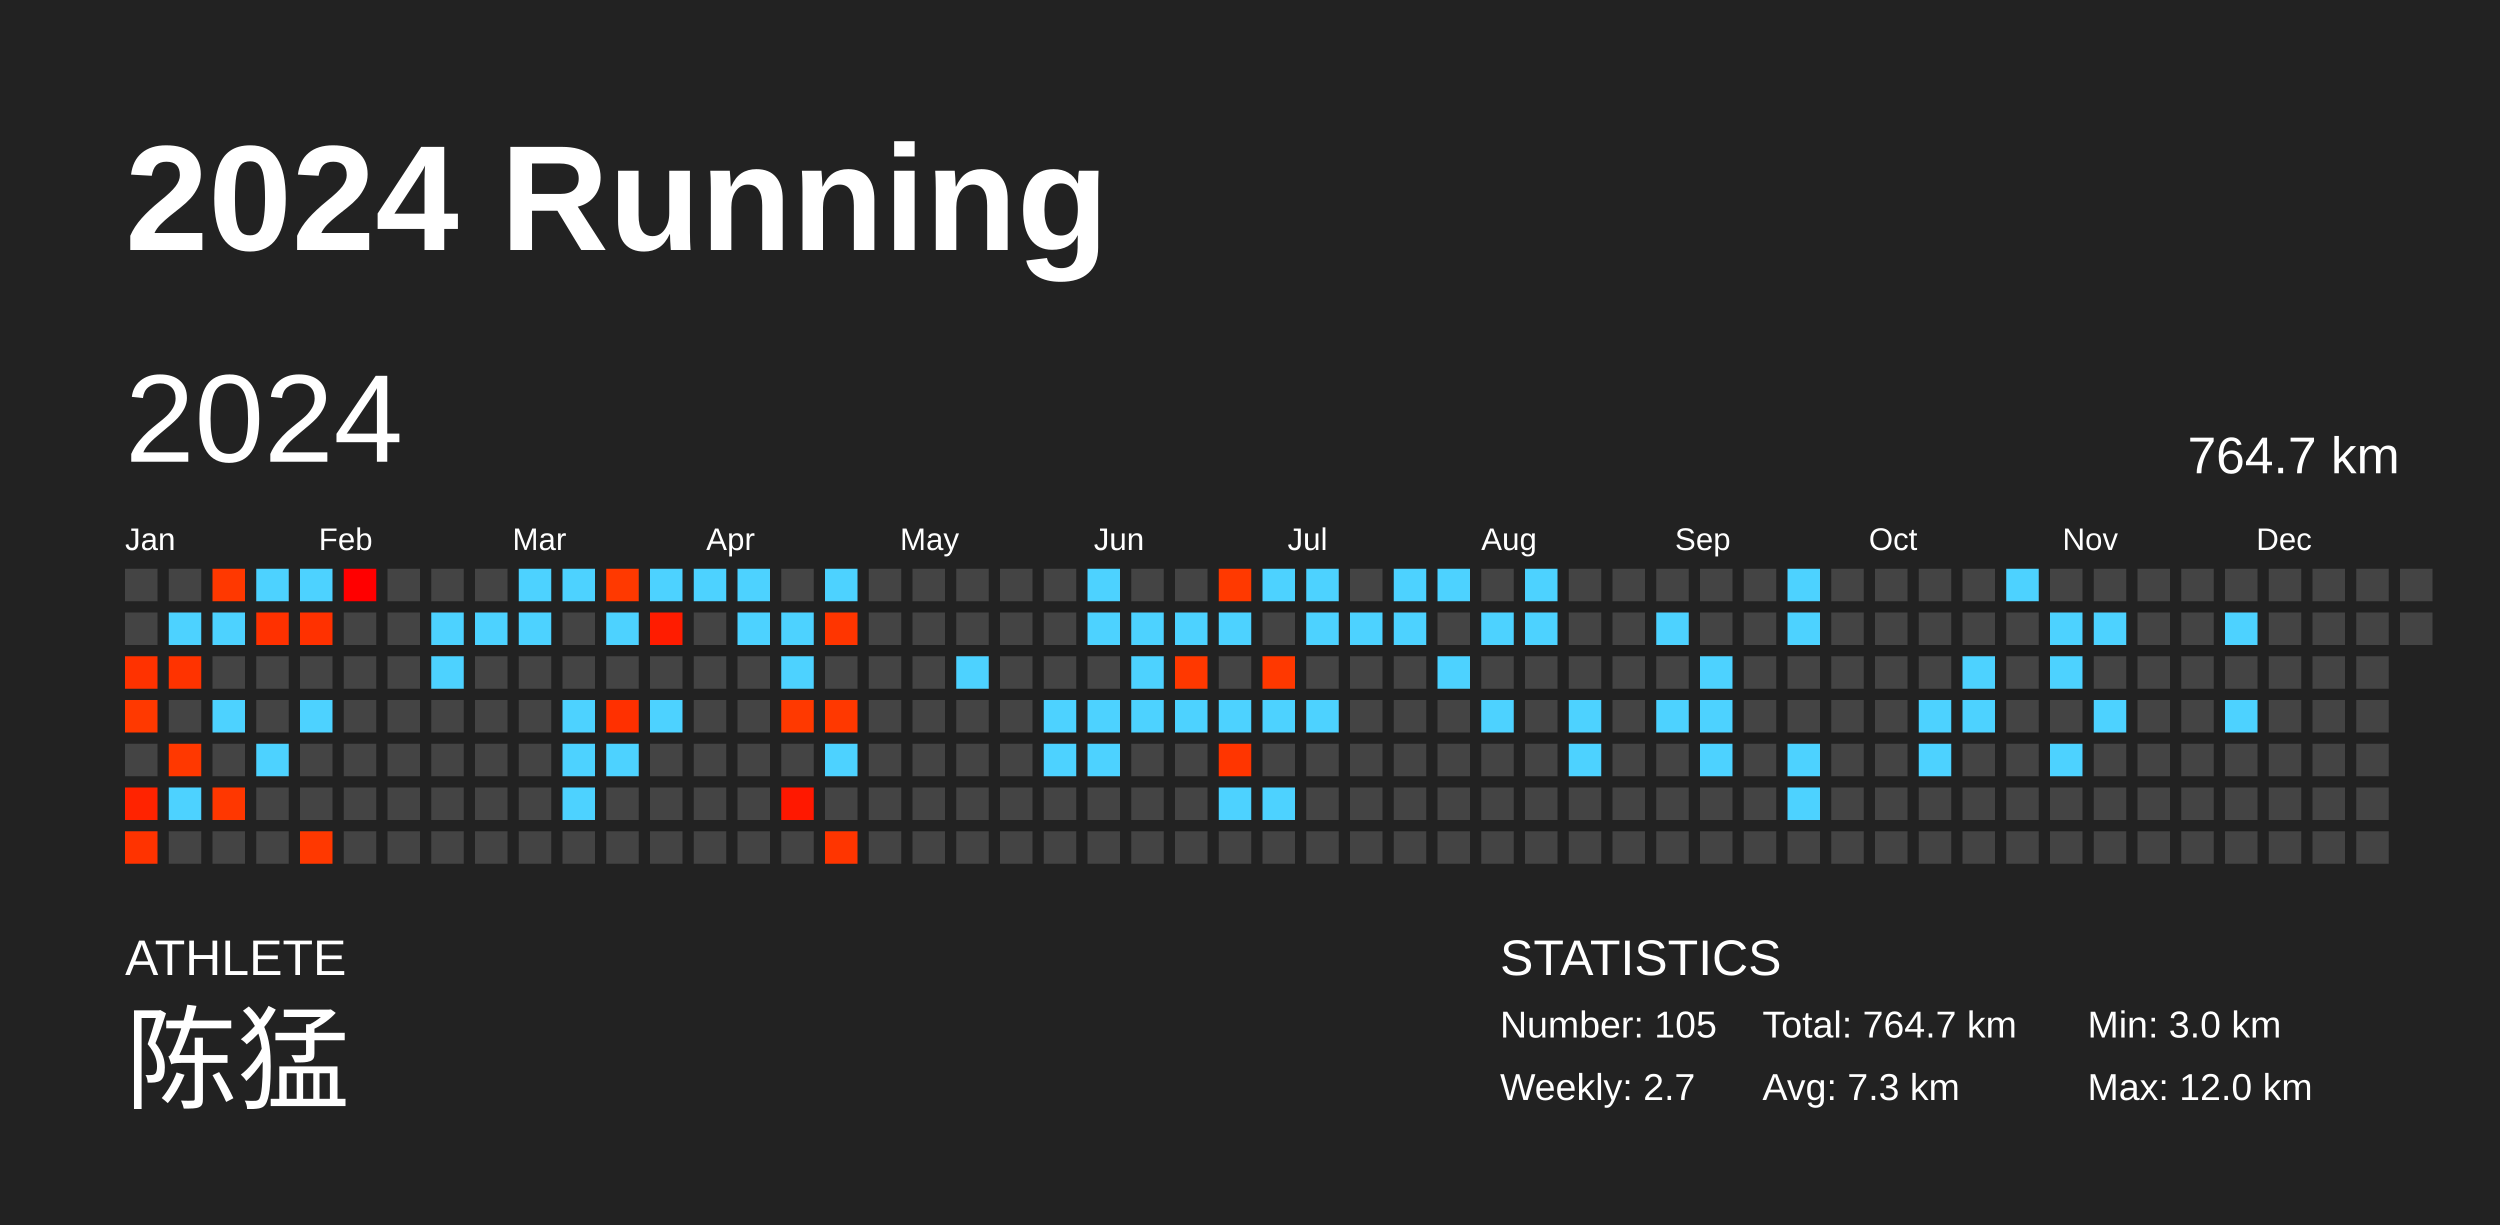
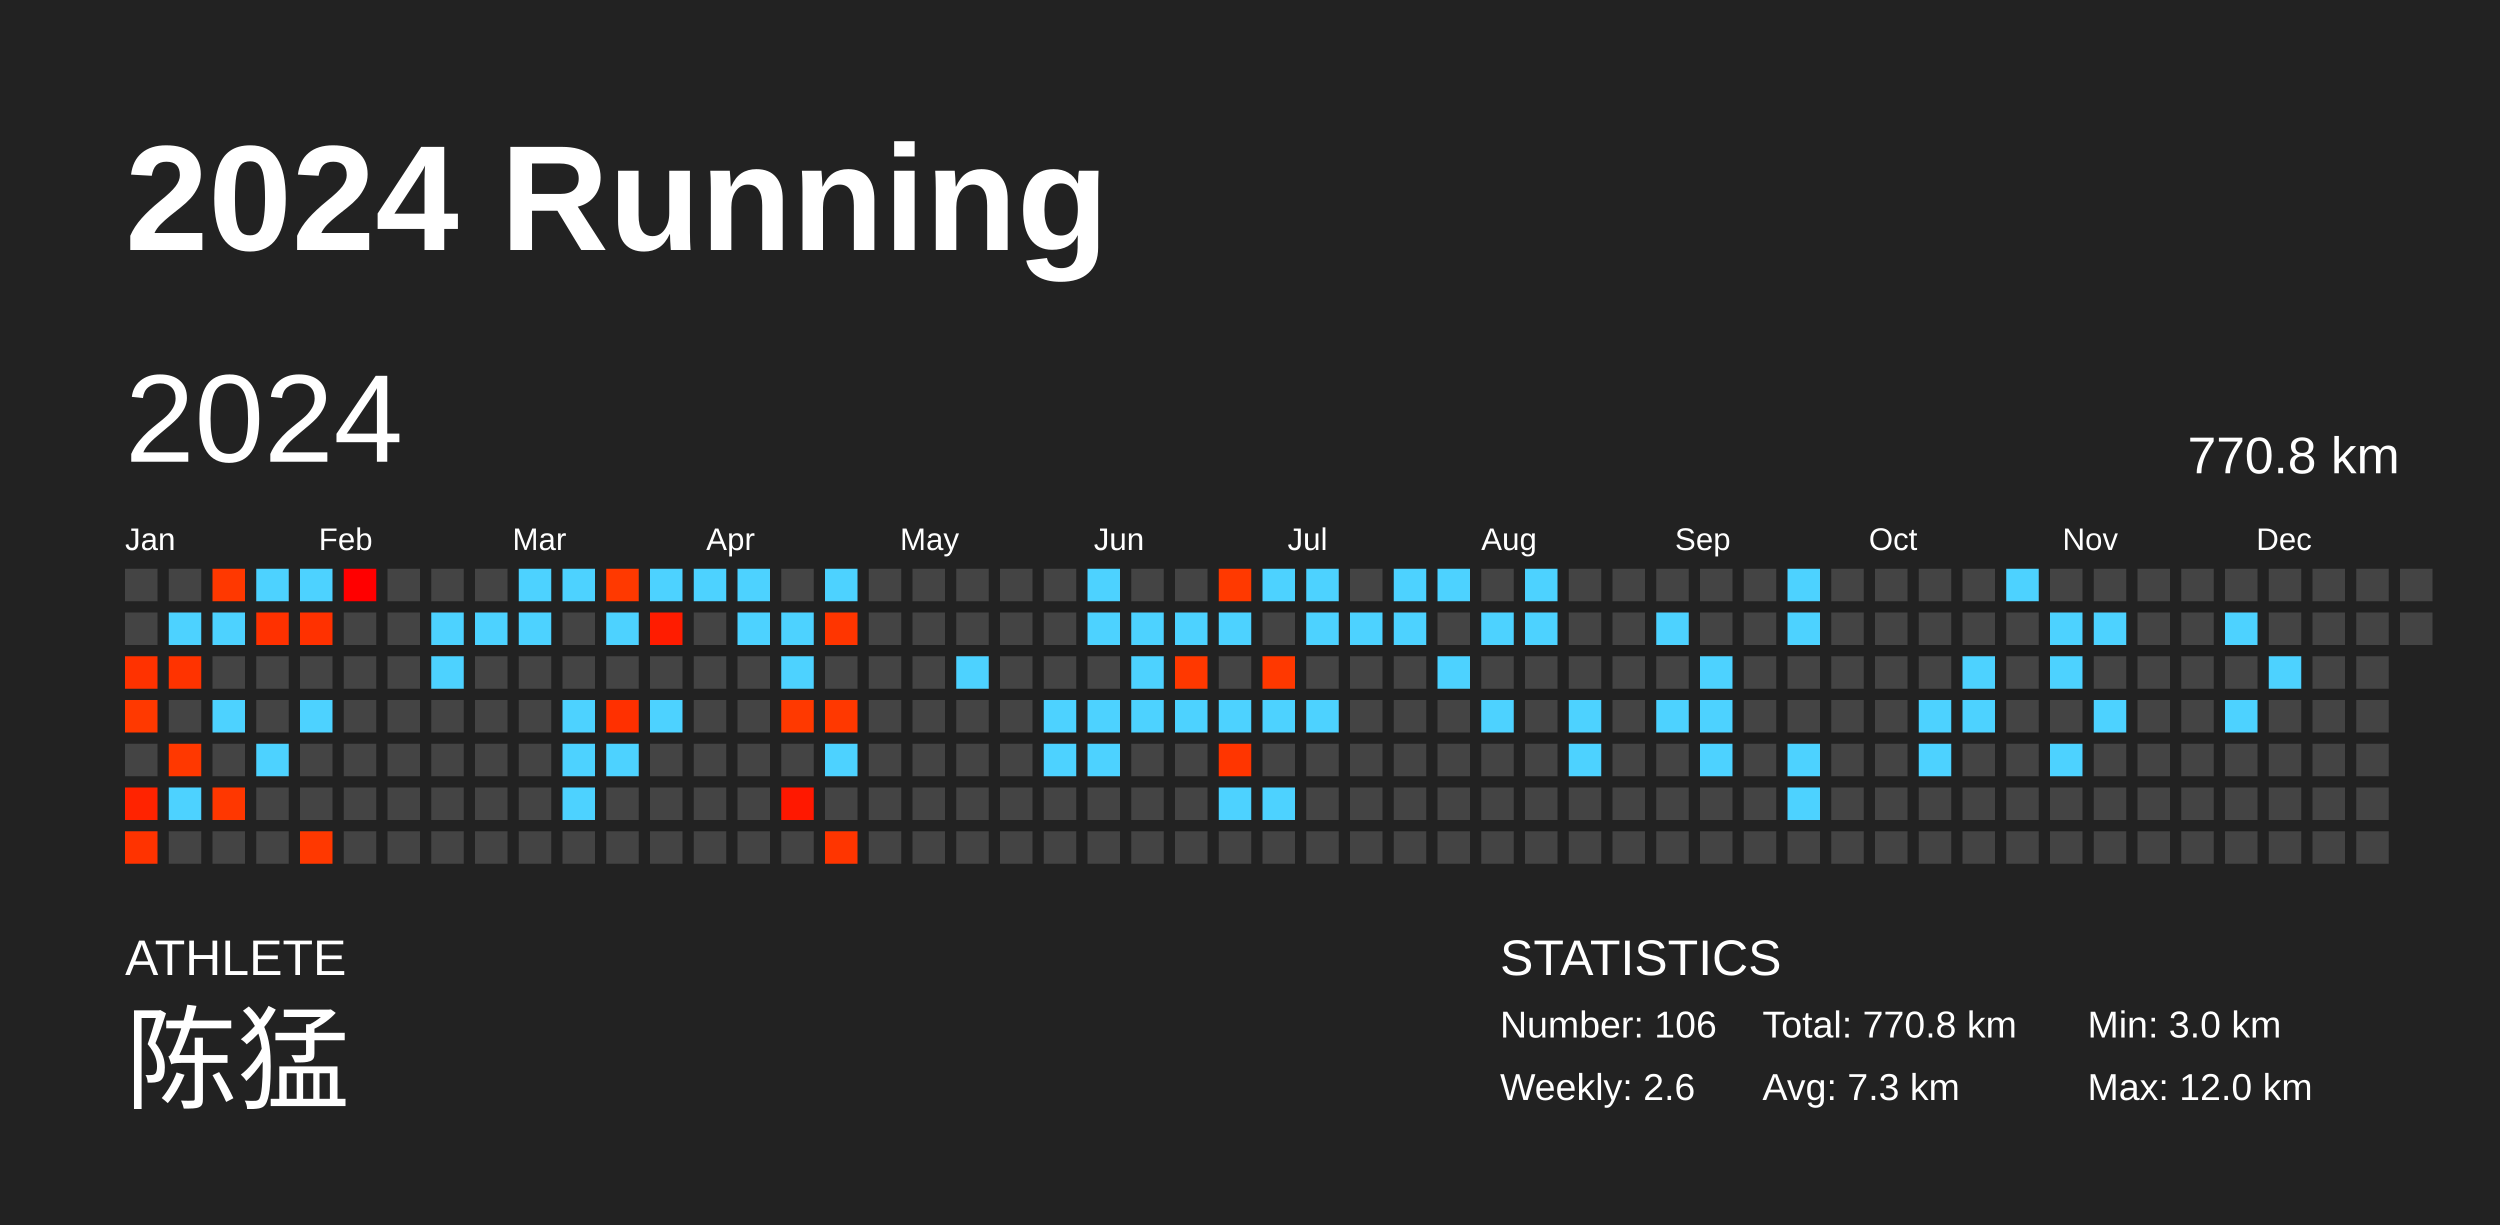
<svg xmlns="http://www.w3.org/2000/svg" baseProfile="full" height="98mm" version="1.1" viewBox="0,0,200,98" width="200mm">
  <defs />
  <rect fill="#222222" height="98" width="200" x="0" y="0" />
  <text fill="#FFFFFF" style="font-size:12px; font-family:Arial; font-weight:bold;" x="10" y="20">2024 Running</text>
  <text fill="#FFFFFF" style="font-size:4px; font-family:Arial" x="10" y="78">ATHLETE</text>
  <text fill="#FFFFFF" style="font-size:9px; font-family:Arial" x="10" y="88">陈猛</text>
  <text fill="#FFFFFF" style="font-size:4px; font-family:Arial" x="120" y="78">STATISTICS</text>
-   <text fill="#FFFFFF" style="font-size:3px; font-family:Arial" x="120" y="83">Number: 105</text>
-   <text fill="#FFFFFF" style="font-size:3px; font-family:Arial" x="120" y="88">Weekly: 2.7</text>
-   <text fill="#FFFFFF" style="font-size:3px; font-family:Arial" x="141" y="83">Total: 764.7 km</text>
+   <text fill="#FFFFFF" style="font-size:3px; font-family:Arial" x="120" y="83">Number: 106</text>
+   <text fill="#FFFFFF" style="font-size:3px; font-family:Arial" x="120" y="88">Weekly: 2.6</text>
+   <text fill="#FFFFFF" style="font-size:3px; font-family:Arial" x="141" y="83">Total: 770.8 km</text>
  <text fill="#FFFFFF" style="font-size:3px; font-family:Arial" x="141" y="88">Avg: 7.3 km</text>
  <text fill="#FFFFFF" style="font-size:3px; font-family:Arial" x="167" y="83">Min: 3.0 km</text>
  <text fill="#FFFFFF" style="font-size:3px; font-family:Arial" x="167" y="88">Max: 12.0 km</text>
  <text dominant-baseline="hanging" fill="#FFFFFF" style="font-size:10.0px; font-family:Arial;" x="10" y="30">2024</text>
-   <text dominant-baseline="hanging" fill="#FFFFFF" style="font-size:4.125px; font-family:Arial;" x="175" y="35">764.7 km</text>
+   <text dominant-baseline="hanging" fill="#FFFFFF" style="font-size:4.125px; font-family:Arial;" x="175" y="35">770.8 km</text>
  <text fill="#FFFFFF" style="font-size:2.5px; font-family:Arial" x="10.0" y="44">Jan</text>
  <text fill="#FFFFFF" style="font-size:2.5px; font-family:Arial" x="25.5" y="44">Feb</text>
  <text fill="#FFFFFF" style="font-size:2.5px; font-family:Arial" x="41.0" y="44">Mar</text>
  <text fill="#FFFFFF" style="font-size:2.5px; font-family:Arial" x="56.5" y="44">Apr</text>
  <text fill="#FFFFFF" style="font-size:2.5px; font-family:Arial" x="72.0" y="44">May</text>
  <text fill="#FFFFFF" style="font-size:2.5px; font-family:Arial" x="87.5" y="44">Jun</text>
  <text fill="#FFFFFF" style="font-size:2.5px; font-family:Arial" x="103.0" y="44">Jul</text>
  <text fill="#FFFFFF" style="font-size:2.5px; font-family:Arial" x="118.5" y="44">Aug</text>
  <text fill="#FFFFFF" style="font-size:2.5px; font-family:Arial" x="134.0" y="44">Sep</text>
  <text fill="#FFFFFF" style="font-size:2.5px; font-family:Arial" x="149.5" y="44">Oct</text>
  <text fill="#FFFFFF" style="font-size:2.5px; font-family:Arial" x="165.0" y="44">Nov</text>
  <text fill="#FFFFFF" style="font-size:2.5px; font-family:Arial" x="180.5" y="44">Dec</text>
  <rect fill="#444444" height="2.6" width="2.6" x="10.0" y="45.5" />
  <rect fill="#444444" height="2.6" width="2.6" x="10.0" y="49.0" />
  <rect fill="#ff3200" height="2.6" width="2.6" x="10.0" y="52.5" />
  <rect fill="#ff3900" height="2.6" width="2.6" x="10.0" y="56.0" />
  <rect fill="#444444" height="2.6" width="2.6" x="10.0" y="59.5" />
  <rect fill="#ff2300" height="2.6" width="2.6" x="10.0" y="63.0" />
  <rect fill="#ff3300" height="2.6" width="2.6" x="10.0" y="66.5" />
  <rect fill="#444444" height="2.6" width="2.6" x="13.5" y="45.5" />
  <rect fill="#4dd2ff" height="2.6" width="2.6" x="13.5" y="49.0" />
  <rect fill="#ff3300" height="2.6" width="2.6" x="13.5" y="52.5" />
  <rect fill="#444444" height="2.6" width="2.6" x="13.5" y="56.0" />
  <rect fill="#ff3800" height="2.6" width="2.6" x="13.5" y="59.5" />
  <rect fill="#4dd2ff" height="2.6" width="2.6" x="13.5" y="63.0" />
  <rect fill="#444444" height="2.6" width="2.6" x="13.5" y="66.5" />
  <rect fill="#ff3800" height="2.6" width="2.6" x="17.0" y="45.5" />
  <rect fill="#4dd2ff" height="2.6" width="2.6" x="17.0" y="49.0" />
  <rect fill="#444444" height="2.6" width="2.6" x="17.0" y="52.5" />
  <rect fill="#4dd2ff" height="2.6" width="2.6" x="17.0" y="56.0" />
  <rect fill="#444444" height="2.6" width="2.6" x="17.0" y="59.5" />
  <rect fill="#ff3700" height="2.6" width="2.6" x="17.0" y="63.0" />
  <rect fill="#444444" height="2.6" width="2.6" x="17.0" y="66.5" />
  <rect fill="#4dd2ff" height="2.6" width="2.6" x="20.5" y="45.5" />
  <rect fill="#ff3100" height="2.6" width="2.6" x="20.5" y="49.0" />
  <rect fill="#444444" height="2.6" width="2.6" x="20.5" y="52.5" />
  <rect fill="#444444" height="2.6" width="2.6" x="20.5" y="56.0" />
  <rect fill="#4dd2ff" height="2.6" width="2.6" x="20.5" y="59.5" />
  <rect fill="#444444" height="2.6" width="2.6" x="20.5" y="63.0" />
  <rect fill="#444444" height="2.6" width="2.6" x="20.5" y="66.5" />
  <rect fill="#4dd2ff" height="2.6" width="2.6" x="24.0" y="45.5" />
  <rect fill="#ff3100" height="2.6" width="2.6" x="24.0" y="49.0" />
  <rect fill="#444444" height="2.6" width="2.6" x="24.0" y="52.5" />
  <rect fill="#4dd2ff" height="2.6" width="2.6" x="24.0" y="56.0" />
  <rect fill="#444444" height="2.6" width="2.6" x="24.0" y="59.5" />
  <rect fill="#444444" height="2.6" width="2.6" x="24.0" y="63.0" />
  <rect fill="#ff3800" height="2.6" width="2.6" x="24.0" y="66.5" />
  <rect fill="#ff0000" height="2.6" width="2.6" x="27.5" y="45.5" />
  <rect fill="#444444" height="2.6" width="2.6" x="27.5" y="49.0" />
  <rect fill="#444444" height="2.6" width="2.6" x="27.5" y="52.5" />
  <rect fill="#444444" height="2.6" width="2.6" x="27.5" y="56.0" />
  <rect fill="#444444" height="2.6" width="2.6" x="27.5" y="59.5" />
  <rect fill="#444444" height="2.6" width="2.6" x="27.5" y="63.0" />
  <rect fill="#444444" height="2.6" width="2.6" x="27.5" y="66.5" />
  <rect fill="#444444" height="2.6" width="2.6" x="31.0" y="45.5" />
  <rect fill="#444444" height="2.6" width="2.6" x="31.0" y="49.0" />
  <rect fill="#444444" height="2.6" width="2.6" x="31.0" y="52.5" />
  <rect fill="#444444" height="2.6" width="2.6" x="31.0" y="56.0" />
  <rect fill="#444444" height="2.6" width="2.6" x="31.0" y="59.5" />
  <rect fill="#444444" height="2.6" width="2.6" x="31.0" y="63.0" />
  <rect fill="#444444" height="2.6" width="2.6" x="31.0" y="66.5" />
  <rect fill="#444444" height="2.6" width="2.6" x="34.5" y="45.5" />
  <rect fill="#4dd2ff" height="2.6" width="2.6" x="34.5" y="49.0" />
  <rect fill="#4dd2ff" height="2.6" width="2.6" x="34.5" y="52.5" />
  <rect fill="#444444" height="2.6" width="2.6" x="34.5" y="56.0" />
  <rect fill="#444444" height="2.6" width="2.6" x="34.5" y="59.5" />
  <rect fill="#444444" height="2.6" width="2.6" x="34.5" y="63.0" />
  <rect fill="#444444" height="2.6" width="2.6" x="34.5" y="66.5" />
  <rect fill="#444444" height="2.6" width="2.6" x="38.0" y="45.5" />
  <rect fill="#4dd2ff" height="2.6" width="2.6" x="38.0" y="49.0" />
  <rect fill="#444444" height="2.6" width="2.6" x="38.0" y="52.5" />
  <rect fill="#444444" height="2.6" width="2.6" x="38.0" y="56.0" />
  <rect fill="#444444" height="2.6" width="2.6" x="38.0" y="59.5" />
  <rect fill="#444444" height="2.6" width="2.6" x="38.0" y="63.0" />
  <rect fill="#444444" height="2.6" width="2.6" x="38.0" y="66.5" />
  <rect fill="#4dd2ff" height="2.6" width="2.6" x="41.5" y="45.5" />
  <rect fill="#4dd2ff" height="2.6" width="2.6" x="41.5" y="49.0" />
  <rect fill="#444444" height="2.6" width="2.6" x="41.5" y="52.5" />
  <rect fill="#444444" height="2.6" width="2.6" x="41.5" y="56.0" />
  <rect fill="#444444" height="2.6" width="2.6" x="41.5" y="59.5" />
  <rect fill="#444444" height="2.6" width="2.6" x="41.5" y="63.0" />
  <rect fill="#444444" height="2.6" width="2.6" x="41.5" y="66.5" />
  <rect fill="#4dd2ff" height="2.6" width="2.6" x="45.0" y="45.5" />
  <rect fill="#444444" height="2.6" width="2.6" x="45.0" y="49.0" />
  <rect fill="#444444" height="2.6" width="2.6" x="45.0" y="52.5" />
  <rect fill="#4dd2ff" height="2.6" width="2.6" x="45.0" y="56.0" />
  <rect fill="#4dd2ff" height="2.6" width="2.6" x="45.0" y="59.5" />
  <rect fill="#4dd2ff" height="2.6" width="2.6" x="45.0" y="63.0" />
  <rect fill="#444444" height="2.6" width="2.6" x="45.0" y="66.5" />
  <rect fill="#ff3900" height="2.6" width="2.6" x="48.5" y="45.5" />
  <rect fill="#4dd2ff" height="2.6" width="2.6" x="48.5" y="49.0" />
  <rect fill="#444444" height="2.6" width="2.6" x="48.5" y="52.5" />
  <rect fill="#ff3000" height="2.6" width="2.6" x="48.5" y="56.0" />
  <rect fill="#4dd2ff" height="2.6" width="2.6" x="48.5" y="59.5" />
  <rect fill="#444444" height="2.6" width="2.6" x="48.5" y="63.0" />
  <rect fill="#444444" height="2.6" width="2.6" x="48.5" y="66.5" />
  <rect fill="#4dd2ff" height="2.6" width="2.6" x="52.0" y="45.5" />
  <rect fill="#ff1c00" height="2.6" width="2.6" x="52.0" y="49.0" />
  <rect fill="#444444" height="2.6" width="2.6" x="52.0" y="52.5" />
  <rect fill="#4dd2ff" height="2.6" width="2.6" x="52.0" y="56.0" />
  <rect fill="#444444" height="2.6" width="2.6" x="52.0" y="59.5" />
  <rect fill="#444444" height="2.6" width="2.6" x="52.0" y="63.0" />
  <rect fill="#444444" height="2.6" width="2.6" x="52.0" y="66.5" />
  <rect fill="#4dd2ff" height="2.6" width="2.6" x="55.5" y="45.5" />
  <rect fill="#444444" height="2.6" width="2.6" x="55.5" y="49.0" />
  <rect fill="#444444" height="2.6" width="2.6" x="55.5" y="52.5" />
  <rect fill="#444444" height="2.6" width="2.6" x="55.5" y="56.0" />
  <rect fill="#444444" height="2.6" width="2.6" x="55.5" y="59.5" />
  <rect fill="#444444" height="2.6" width="2.6" x="55.5" y="63.0" />
  <rect fill="#444444" height="2.6" width="2.6" x="55.5" y="66.5" />
  <rect fill="#4dd2ff" height="2.6" width="2.6" x="59.0" y="45.5" />
  <rect fill="#4dd2ff" height="2.6" width="2.6" x="59.0" y="49.0" />
  <rect fill="#444444" height="2.6" width="2.6" x="59.0" y="52.5" />
  <rect fill="#444444" height="2.6" width="2.6" x="59.0" y="56.0" />
  <rect fill="#444444" height="2.6" width="2.6" x="59.0" y="59.5" />
  <rect fill="#444444" height="2.6" width="2.6" x="59.0" y="63.0" />
  <rect fill="#444444" height="2.6" width="2.6" x="59.0" y="66.5" />
  <rect fill="#444444" height="2.6" width="2.6" x="62.5" y="45.5" />
  <rect fill="#4dd2ff" height="2.6" width="2.6" x="62.5" y="49.0" />
  <rect fill="#4dd2ff" height="2.6" width="2.6" x="62.5" y="52.5" />
  <rect fill="#ff3900" height="2.6" width="2.6" x="62.5" y="56.0" />
  <rect fill="#444444" height="2.6" width="2.6" x="62.5" y="59.5" />
  <rect fill="#ff1800" height="2.6" width="2.6" x="62.5" y="63.0" />
  <rect fill="#444444" height="2.6" width="2.6" x="62.5" y="66.5" />
  <rect fill="#4dd2ff" height="2.6" width="2.6" x="66.0" y="45.5" />
  <rect fill="#ff3500" height="2.6" width="2.6" x="66.0" y="49.0" />
  <rect fill="#444444" height="2.6" width="2.6" x="66.0" y="52.5" />
  <rect fill="#ff3800" height="2.6" width="2.6" x="66.0" y="56.0" />
  <rect fill="#4dd2ff" height="2.6" width="2.6" x="66.0" y="59.5" />
  <rect fill="#444444" height="2.6" width="2.6" x="66.0" y="63.0" />
  <rect fill="#ff3500" height="2.6" width="2.6" x="66.0" y="66.5" />
  <rect fill="#444444" height="2.6" width="2.6" x="69.5" y="45.5" />
  <rect fill="#444444" height="2.6" width="2.6" x="69.5" y="49.0" />
  <rect fill="#444444" height="2.6" width="2.6" x="69.5" y="52.5" />
  <rect fill="#444444" height="2.6" width="2.6" x="69.5" y="56.0" />
  <rect fill="#444444" height="2.6" width="2.6" x="69.5" y="59.5" />
  <rect fill="#444444" height="2.6" width="2.6" x="69.5" y="63.0" />
  <rect fill="#444444" height="2.6" width="2.6" x="69.5" y="66.5" />
  <rect fill="#444444" height="2.6" width="2.6" x="73.0" y="45.5" />
  <rect fill="#444444" height="2.6" width="2.6" x="73.0" y="49.0" />
  <rect fill="#444444" height="2.6" width="2.6" x="73.0" y="52.5" />
  <rect fill="#444444" height="2.6" width="2.6" x="73.0" y="56.0" />
  <rect fill="#444444" height="2.6" width="2.6" x="73.0" y="59.5" />
  <rect fill="#444444" height="2.6" width="2.6" x="73.0" y="63.0" />
  <rect fill="#444444" height="2.6" width="2.6" x="73.0" y="66.5" />
  <rect fill="#444444" height="2.6" width="2.6" x="76.5" y="45.5" />
  <rect fill="#444444" height="2.6" width="2.6" x="76.5" y="49.0" />
  <rect fill="#4dd2ff" height="2.6" width="2.6" x="76.5" y="52.5" />
  <rect fill="#444444" height="2.6" width="2.6" x="76.5" y="56.0" />
  <rect fill="#444444" height="2.6" width="2.6" x="76.5" y="59.5" />
  <rect fill="#444444" height="2.6" width="2.6" x="76.5" y="63.0" />
  <rect fill="#444444" height="2.6" width="2.6" x="76.5" y="66.5" />
  <rect fill="#444444" height="2.6" width="2.6" x="80.0" y="45.5" />
  <rect fill="#444444" height="2.6" width="2.6" x="80.0" y="49.0" />
  <rect fill="#444444" height="2.6" width="2.6" x="80.0" y="52.5" />
  <rect fill="#444444" height="2.6" width="2.6" x="80.0" y="56.0" />
  <rect fill="#444444" height="2.6" width="2.6" x="80.0" y="59.5" />
  <rect fill="#444444" height="2.6" width="2.6" x="80.0" y="63.0" />
  <rect fill="#444444" height="2.6" width="2.6" x="80.0" y="66.5" />
  <rect fill="#444444" height="2.6" width="2.6" x="83.5" y="45.5" />
  <rect fill="#444444" height="2.6" width="2.6" x="83.5" y="49.0" />
  <rect fill="#444444" height="2.6" width="2.6" x="83.5" y="52.5" />
  <rect fill="#4dd2ff" height="2.6" width="2.6" x="83.5" y="56.0" />
  <rect fill="#4dd2ff" height="2.6" width="2.6" x="83.5" y="59.5" />
  <rect fill="#444444" height="2.6" width="2.6" x="83.5" y="63.0" />
  <rect fill="#444444" height="2.6" width="2.6" x="83.5" y="66.5" />
  <rect fill="#4dd2ff" height="2.6" width="2.6" x="87.0" y="45.5" />
  <rect fill="#4dd2ff" height="2.6" width="2.6" x="87.0" y="49.0" />
  <rect fill="#444444" height="2.6" width="2.6" x="87.0" y="52.5" />
  <rect fill="#4dd2ff" height="2.6" width="2.6" x="87.0" y="56.0" />
  <rect fill="#4dd2ff" height="2.6" width="2.6" x="87.0" y="59.5" />
  <rect fill="#444444" height="2.6" width="2.6" x="87.0" y="63.0" />
  <rect fill="#444444" height="2.6" width="2.6" x="87.0" y="66.5" />
  <rect fill="#444444" height="2.6" width="2.6" x="90.5" y="45.5" />
  <rect fill="#4dd2ff" height="2.6" width="2.6" x="90.5" y="49.0" />
  <rect fill="#4dd2ff" height="2.6" width="2.6" x="90.5" y="52.5" />
  <rect fill="#4dd2ff" height="2.6" width="2.6" x="90.5" y="56.0" />
  <rect fill="#444444" height="2.6" width="2.6" x="90.5" y="59.5" />
  <rect fill="#444444" height="2.6" width="2.6" x="90.5" y="63.0" />
  <rect fill="#444444" height="2.6" width="2.6" x="90.5" y="66.5" />
  <rect fill="#444444" height="2.6" width="2.6" x="94.0" y="45.5" />
  <rect fill="#4dd2ff" height="2.6" width="2.6" x="94.0" y="49.0" />
  <rect fill="#ff3800" height="2.6" width="2.6" x="94.0" y="52.5" />
  <rect fill="#4dd2ff" height="2.6" width="2.6" x="94.0" y="56.0" />
  <rect fill="#444444" height="2.6" width="2.6" x="94.0" y="59.5" />
  <rect fill="#444444" height="2.6" width="2.6" x="94.0" y="63.0" />
  <rect fill="#444444" height="2.6" width="2.6" x="94.0" y="66.5" />
  <rect fill="#ff3900" height="2.6" width="2.6" x="97.5" y="45.5" />
  <rect fill="#4dd2ff" height="2.6" width="2.6" x="97.5" y="49.0" />
  <rect fill="#444444" height="2.6" width="2.6" x="97.5" y="52.5" />
  <rect fill="#4dd2ff" height="2.6" width="2.6" x="97.5" y="56.0" />
  <rect fill="#ff3500" height="2.6" width="2.6" x="97.5" y="59.5" />
  <rect fill="#4dd2ff" height="2.6" width="2.6" x="97.5" y="63.0" />
  <rect fill="#444444" height="2.6" width="2.6" x="97.5" y="66.5" />
  <rect fill="#4dd2ff" height="2.6" width="2.6" x="101.0" y="45.5" />
  <rect fill="#444444" height="2.6" width="2.6" x="101.0" y="49.0" />
  <rect fill="#ff3800" height="2.6" width="2.6" x="101.0" y="52.5" />
  <rect fill="#4dd2ff" height="2.6" width="2.6" x="101.0" y="56.0" />
  <rect fill="#444444" height="2.6" width="2.6" x="101.0" y="59.5" />
  <rect fill="#4dd2ff" height="2.6" width="2.6" x="101.0" y="63.0" />
  <rect fill="#444444" height="2.6" width="2.6" x="101.0" y="66.5" />
  <rect fill="#4dd2ff" height="2.6" width="2.6" x="104.5" y="45.5" />
  <rect fill="#4dd2ff" height="2.6" width="2.6" x="104.5" y="49.0" />
  <rect fill="#444444" height="2.6" width="2.6" x="104.5" y="52.5" />
  <rect fill="#4dd2ff" height="2.6" width="2.6" x="104.5" y="56.0" />
  <rect fill="#444444" height="2.6" width="2.6" x="104.5" y="59.5" />
  <rect fill="#444444" height="2.6" width="2.6" x="104.5" y="63.0" />
  <rect fill="#444444" height="2.6" width="2.6" x="104.5" y="66.5" />
  <rect fill="#444444" height="2.6" width="2.6" x="108.0" y="45.5" />
  <rect fill="#4dd2ff" height="2.6" width="2.6" x="108.0" y="49.0" />
  <rect fill="#444444" height="2.6" width="2.6" x="108.0" y="52.5" />
  <rect fill="#444444" height="2.6" width="2.6" x="108.0" y="56.0" />
  <rect fill="#444444" height="2.6" width="2.6" x="108.0" y="59.5" />
  <rect fill="#444444" height="2.6" width="2.6" x="108.0" y="63.0" />
  <rect fill="#444444" height="2.6" width="2.6" x="108.0" y="66.5" />
  <rect fill="#4dd2ff" height="2.6" width="2.6" x="111.5" y="45.5" />
  <rect fill="#4dd2ff" height="2.6" width="2.6" x="111.5" y="49.0" />
  <rect fill="#444444" height="2.6" width="2.6" x="111.5" y="52.5" />
  <rect fill="#444444" height="2.6" width="2.6" x="111.5" y="56.0" />
  <rect fill="#444444" height="2.6" width="2.6" x="111.5" y="59.5" />
  <rect fill="#444444" height="2.6" width="2.6" x="111.5" y="63.0" />
  <rect fill="#444444" height="2.6" width="2.6" x="111.5" y="66.5" />
  <rect fill="#4dd2ff" height="2.6" width="2.6" x="115.0" y="45.5" />
  <rect fill="#444444" height="2.6" width="2.6" x="115.0" y="49.0" />
  <rect fill="#4dd2ff" height="2.6" width="2.6" x="115.0" y="52.5" />
  <rect fill="#444444" height="2.6" width="2.6" x="115.0" y="56.0" />
  <rect fill="#444444" height="2.6" width="2.6" x="115.0" y="59.5" />
  <rect fill="#444444" height="2.6" width="2.6" x="115.0" y="63.0" />
  <rect fill="#444444" height="2.6" width="2.6" x="115.0" y="66.5" />
  <rect fill="#444444" height="2.6" width="2.6" x="118.5" y="45.5" />
  <rect fill="#4dd2ff" height="2.6" width="2.6" x="118.5" y="49.0" />
  <rect fill="#444444" height="2.6" width="2.6" x="118.5" y="52.5" />
  <rect fill="#4dd2ff" height="2.6" width="2.6" x="118.5" y="56.0" />
  <rect fill="#444444" height="2.6" width="2.6" x="118.5" y="59.5" />
  <rect fill="#444444" height="2.6" width="2.6" x="118.5" y="63.0" />
  <rect fill="#444444" height="2.6" width="2.6" x="118.5" y="66.5" />
  <rect fill="#4dd2ff" height="2.6" width="2.6" x="122.0" y="45.5" />
  <rect fill="#4dd2ff" height="2.6" width="2.6" x="122.0" y="49.0" />
  <rect fill="#444444" height="2.6" width="2.6" x="122.0" y="52.5" />
  <rect fill="#444444" height="2.6" width="2.6" x="122.0" y="56.0" />
  <rect fill="#444444" height="2.6" width="2.6" x="122.0" y="59.5" />
  <rect fill="#444444" height="2.6" width="2.6" x="122.0" y="63.0" />
  <rect fill="#444444" height="2.6" width="2.6" x="122.0" y="66.5" />
  <rect fill="#444444" height="2.6" width="2.6" x="125.5" y="45.5" />
  <rect fill="#444444" height="2.6" width="2.6" x="125.5" y="49.0" />
  <rect fill="#444444" height="2.6" width="2.6" x="125.5" y="52.5" />
  <rect fill="#4dd2ff" height="2.6" width="2.6" x="125.5" y="56.0" />
  <rect fill="#4dd2ff" height="2.6" width="2.6" x="125.5" y="59.5" />
  <rect fill="#444444" height="2.6" width="2.6" x="125.5" y="63.0" />
  <rect fill="#444444" height="2.6" width="2.6" x="125.5" y="66.5" />
  <rect fill="#444444" height="2.6" width="2.6" x="129.0" y="45.5" />
  <rect fill="#444444" height="2.6" width="2.6" x="129.0" y="49.0" />
  <rect fill="#444444" height="2.6" width="2.6" x="129.0" y="52.5" />
  <rect fill="#444444" height="2.6" width="2.6" x="129.0" y="56.0" />
  <rect fill="#444444" height="2.6" width="2.6" x="129.0" y="59.5" />
  <rect fill="#444444" height="2.6" width="2.6" x="129.0" y="63.0" />
  <rect fill="#444444" height="2.6" width="2.6" x="129.0" y="66.5" />
  <rect fill="#444444" height="2.6" width="2.6" x="132.5" y="45.5" />
  <rect fill="#4dd2ff" height="2.6" width="2.6" x="132.5" y="49.0" />
  <rect fill="#444444" height="2.6" width="2.6" x="132.5" y="52.5" />
  <rect fill="#4dd2ff" height="2.6" width="2.6" x="132.5" y="56.0" />
  <rect fill="#444444" height="2.6" width="2.6" x="132.5" y="59.5" />
  <rect fill="#444444" height="2.6" width="2.6" x="132.5" y="63.0" />
  <rect fill="#444444" height="2.6" width="2.6" x="132.5" y="66.5" />
  <rect fill="#444444" height="2.6" width="2.6" x="136.0" y="45.5" />
  <rect fill="#444444" height="2.6" width="2.6" x="136.0" y="49.0" />
  <rect fill="#4dd2ff" height="2.6" width="2.6" x="136.0" y="52.5" />
  <rect fill="#4dd2ff" height="2.6" width="2.6" x="136.0" y="56.0" />
  <rect fill="#4dd2ff" height="2.6" width="2.6" x="136.0" y="59.5" />
  <rect fill="#444444" height="2.6" width="2.6" x="136.0" y="63.0" />
  <rect fill="#444444" height="2.6" width="2.6" x="136.0" y="66.5" />
  <rect fill="#444444" height="2.6" width="2.6" x="139.5" y="45.5" />
  <rect fill="#444444" height="2.6" width="2.6" x="139.5" y="49.0" />
  <rect fill="#444444" height="2.6" width="2.6" x="139.5" y="52.5" />
  <rect fill="#444444" height="2.6" width="2.6" x="139.5" y="56.0" />
  <rect fill="#444444" height="2.6" width="2.6" x="139.5" y="59.5" />
  <rect fill="#444444" height="2.6" width="2.6" x="139.5" y="63.0" />
  <rect fill="#444444" height="2.6" width="2.6" x="139.5" y="66.5" />
  <rect fill="#4dd2ff" height="2.6" width="2.6" x="143.0" y="45.5" />
  <rect fill="#4dd2ff" height="2.6" width="2.6" x="143.0" y="49.0" />
  <rect fill="#444444" height="2.6" width="2.6" x="143.0" y="52.5" />
  <rect fill="#444444" height="2.6" width="2.6" x="143.0" y="56.0" />
  <rect fill="#4dd2ff" height="2.6" width="2.6" x="143.0" y="59.5" />
  <rect fill="#4dd2ff" height="2.6" width="2.6" x="143.0" y="63.0" />
  <rect fill="#444444" height="2.6" width="2.6" x="143.0" y="66.5" />
  <rect fill="#444444" height="2.6" width="2.6" x="146.5" y="45.5" />
  <rect fill="#444444" height="2.6" width="2.6" x="146.5" y="49.0" />
  <rect fill="#444444" height="2.6" width="2.6" x="146.5" y="52.5" />
  <rect fill="#444444" height="2.6" width="2.6" x="146.5" y="56.0" />
  <rect fill="#444444" height="2.6" width="2.6" x="146.5" y="59.5" />
  <rect fill="#444444" height="2.6" width="2.6" x="146.5" y="63.0" />
  <rect fill="#444444" height="2.6" width="2.6" x="146.5" y="66.5" />
  <rect fill="#444444" height="2.6" width="2.6" x="150.0" y="45.5" />
  <rect fill="#444444" height="2.6" width="2.6" x="150.0" y="49.0" />
  <rect fill="#444444" height="2.6" width="2.6" x="150.0" y="52.5" />
  <rect fill="#444444" height="2.6" width="2.6" x="150.0" y="56.0" />
  <rect fill="#444444" height="2.6" width="2.6" x="150.0" y="59.5" />
  <rect fill="#444444" height="2.6" width="2.6" x="150.0" y="63.0" />
  <rect fill="#444444" height="2.6" width="2.6" x="150.0" y="66.5" />
  <rect fill="#444444" height="2.6" width="2.6" x="153.5" y="45.5" />
  <rect fill="#444444" height="2.6" width="2.6" x="153.5" y="49.0" />
  <rect fill="#444444" height="2.6" width="2.6" x="153.5" y="52.5" />
  <rect fill="#4dd2ff" height="2.6" width="2.6" x="153.5" y="56.0" />
  <rect fill="#4dd2ff" height="2.6" width="2.6" x="153.5" y="59.5" />
  <rect fill="#444444" height="2.6" width="2.6" x="153.5" y="63.0" />
  <rect fill="#444444" height="2.6" width="2.6" x="153.5" y="66.5" />
  <rect fill="#444444" height="2.6" width="2.6" x="157.0" y="45.5" />
  <rect fill="#444444" height="2.6" width="2.6" x="157.0" y="49.0" />
  <rect fill="#4dd2ff" height="2.6" width="2.6" x="157.0" y="52.5" />
  <rect fill="#4dd2ff" height="2.6" width="2.6" x="157.0" y="56.0" />
  <rect fill="#444444" height="2.6" width="2.6" x="157.0" y="59.5" />
  <rect fill="#444444" height="2.6" width="2.6" x="157.0" y="63.0" />
  <rect fill="#444444" height="2.6" width="2.6" x="157.0" y="66.5" />
  <rect fill="#4dd2ff" height="2.6" width="2.6" x="160.5" y="45.5" />
  <rect fill="#444444" height="2.6" width="2.6" x="160.5" y="49.0" />
  <rect fill="#444444" height="2.6" width="2.6" x="160.5" y="52.5" />
  <rect fill="#444444" height="2.6" width="2.6" x="160.5" y="56.0" />
  <rect fill="#444444" height="2.6" width="2.6" x="160.5" y="59.5" />
  <rect fill="#444444" height="2.6" width="2.6" x="160.5" y="63.0" />
  <rect fill="#444444" height="2.6" width="2.6" x="160.5" y="66.5" />
  <rect fill="#444444" height="2.6" width="2.6" x="164.0" y="45.5" />
  <rect fill="#4dd2ff" height="2.6" width="2.6" x="164.0" y="49.0" />
  <rect fill="#4dd2ff" height="2.6" width="2.6" x="164.0" y="52.5" />
  <rect fill="#444444" height="2.6" width="2.6" x="164.0" y="56.0" />
  <rect fill="#4dd2ff" height="2.6" width="2.6" x="164.0" y="59.5" />
  <rect fill="#444444" height="2.6" width="2.6" x="164.0" y="63.0" />
  <rect fill="#444444" height="2.6" width="2.6" x="164.0" y="66.5" />
  <rect fill="#444444" height="2.6" width="2.6" x="167.5" y="45.5" />
  <rect fill="#4dd2ff" height="2.6" width="2.6" x="167.5" y="49.0" />
  <rect fill="#444444" height="2.6" width="2.6" x="167.5" y="52.5" />
  <rect fill="#4dd2ff" height="2.6" width="2.6" x="167.5" y="56.0" />
  <rect fill="#444444" height="2.6" width="2.6" x="167.5" y="59.5" />
  <rect fill="#444444" height="2.6" width="2.6" x="167.5" y="63.0" />
  <rect fill="#444444" height="2.6" width="2.6" x="167.5" y="66.5" />
  <rect fill="#444444" height="2.6" width="2.6" x="171.0" y="45.5" />
  <rect fill="#444444" height="2.6" width="2.6" x="171.0" y="49.0" />
  <rect fill="#444444" height="2.6" width="2.6" x="171.0" y="52.5" />
  <rect fill="#444444" height="2.6" width="2.6" x="171.0" y="56.0" />
  <rect fill="#444444" height="2.6" width="2.6" x="171.0" y="59.5" />
  <rect fill="#444444" height="2.6" width="2.6" x="171.0" y="63.0" />
  <rect fill="#444444" height="2.6" width="2.6" x="171.0" y="66.5" />
  <rect fill="#444444" height="2.6" width="2.6" x="174.5" y="45.5" />
  <rect fill="#444444" height="2.6" width="2.6" x="174.5" y="49.0" />
  <rect fill="#444444" height="2.6" width="2.6" x="174.5" y="52.5" />
  <rect fill="#444444" height="2.6" width="2.6" x="174.5" y="56.0" />
  <rect fill="#444444" height="2.6" width="2.6" x="174.5" y="59.5" />
  <rect fill="#444444" height="2.6" width="2.6" x="174.5" y="63.0" />
  <rect fill="#444444" height="2.6" width="2.6" x="174.5" y="66.5" />
  <rect fill="#444444" height="2.6" width="2.6" x="178.0" y="45.5" />
  <rect fill="#4dd2ff" height="2.6" width="2.6" x="178.0" y="49.0" />
  <rect fill="#444444" height="2.6" width="2.6" x="178.0" y="52.5" />
  <rect fill="#4dd2ff" height="2.6" width="2.6" x="178.0" y="56.0" />
  <rect fill="#444444" height="2.6" width="2.6" x="178.0" y="59.5" />
  <rect fill="#444444" height="2.6" width="2.6" x="178.0" y="63.0" />
  <rect fill="#444444" height="2.6" width="2.6" x="178.0" y="66.5" />
  <rect fill="#444444" height="2.6" width="2.6" x="181.5" y="45.5" />
  <rect fill="#444444" height="2.6" width="2.6" x="181.5" y="49.0" />
-   <rect fill="#444444" height="2.6" width="2.6" x="181.5" y="52.5" />
+   <rect fill="#4dd2ff" height="2.6" width="2.6" x="181.5" y="52.5" />
  <rect fill="#444444" height="2.6" width="2.6" x="181.5" y="56.0" />
  <rect fill="#444444" height="2.6" width="2.6" x="181.5" y="59.5" />
  <rect fill="#444444" height="2.6" width="2.6" x="181.5" y="63.0" />
  <rect fill="#444444" height="2.6" width="2.6" x="181.5" y="66.5" />
  <rect fill="#444444" height="2.6" width="2.6" x="185.0" y="45.5" />
  <rect fill="#444444" height="2.6" width="2.6" x="185.0" y="49.0" />
  <rect fill="#444444" height="2.6" width="2.6" x="185.0" y="52.5" />
  <rect fill="#444444" height="2.6" width="2.6" x="185.0" y="56.0" />
  <rect fill="#444444" height="2.6" width="2.6" x="185.0" y="59.5" />
  <rect fill="#444444" height="2.6" width="2.6" x="185.0" y="63.0" />
  <rect fill="#444444" height="2.6" width="2.6" x="185.0" y="66.5" />
  <rect fill="#444444" height="2.6" width="2.6" x="188.5" y="45.5" />
  <rect fill="#444444" height="2.6" width="2.6" x="188.5" y="49.0" />
  <rect fill="#444444" height="2.6" width="2.6" x="188.5" y="52.5" />
  <rect fill="#444444" height="2.6" width="2.6" x="188.5" y="56.0" />
  <rect fill="#444444" height="2.6" width="2.6" x="188.5" y="59.5" />
  <rect fill="#444444" height="2.6" width="2.6" x="188.5" y="63.0" />
  <rect fill="#444444" height="2.6" width="2.6" x="188.5" y="66.5" />
  <rect fill="#444444" height="2.6" width="2.6" x="192.0" y="45.5" />
  <rect fill="#444444" height="2.6" width="2.6" x="192.0" y="49.0" />
</svg>
